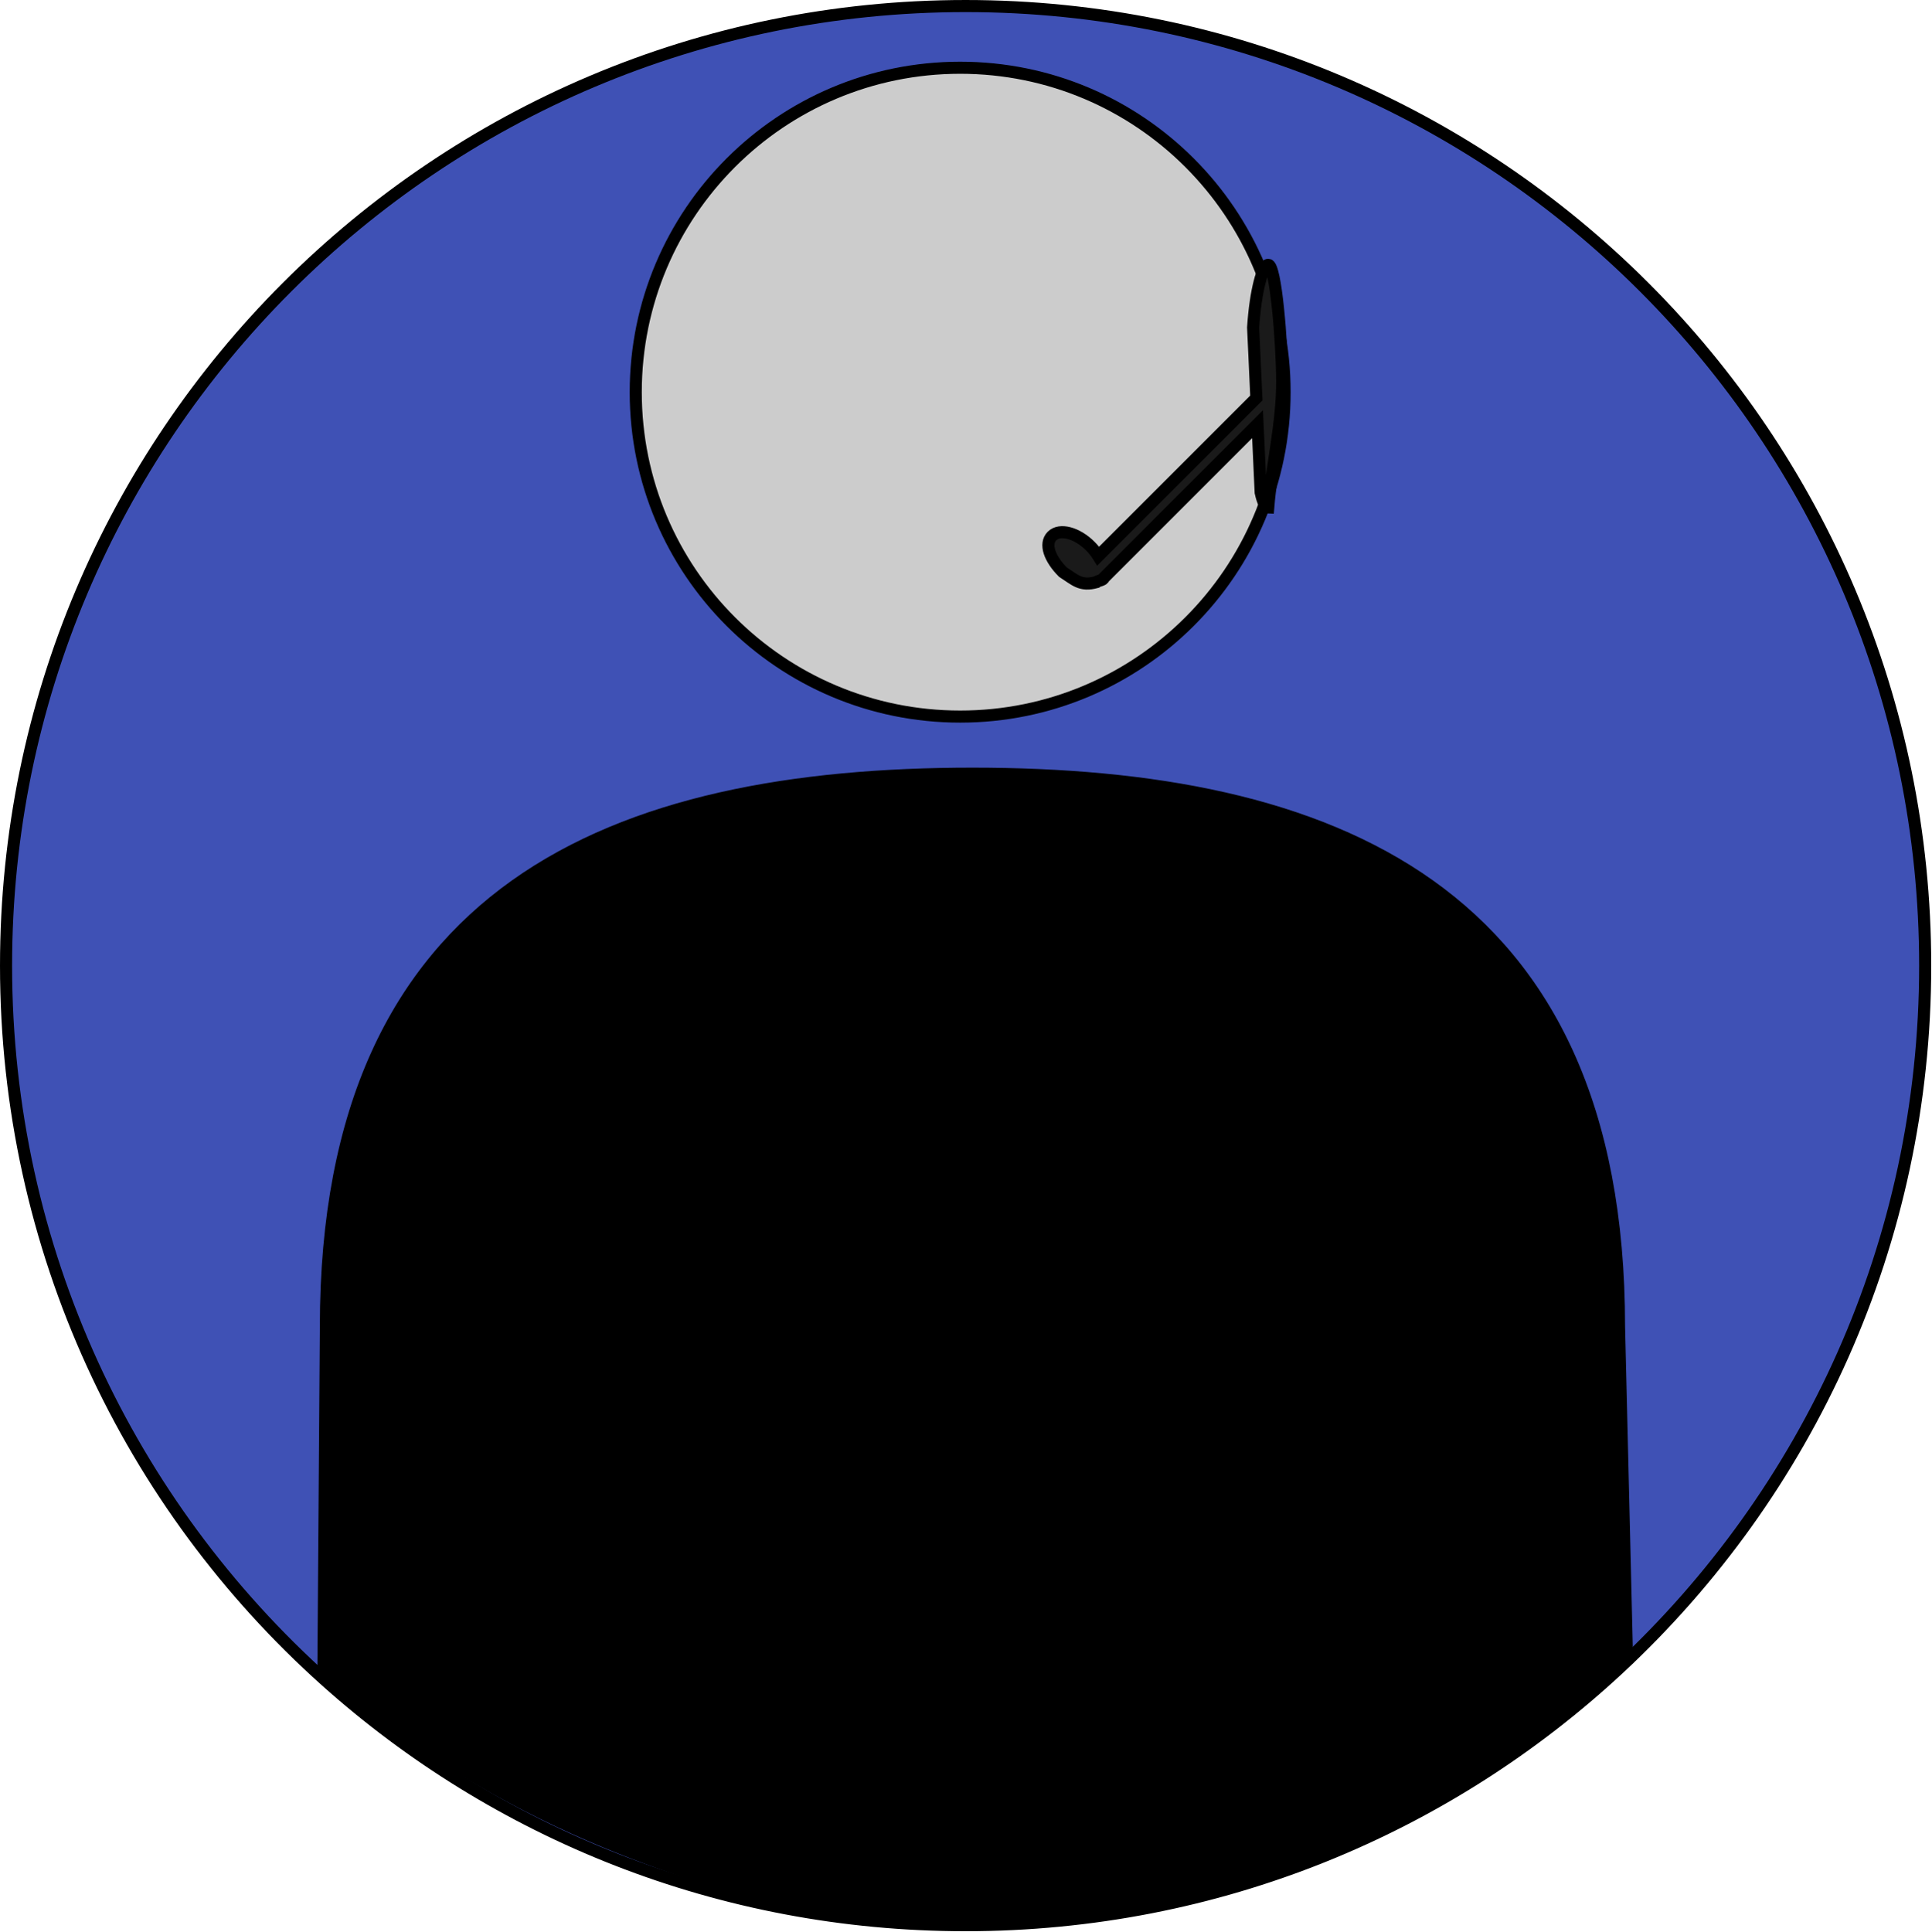
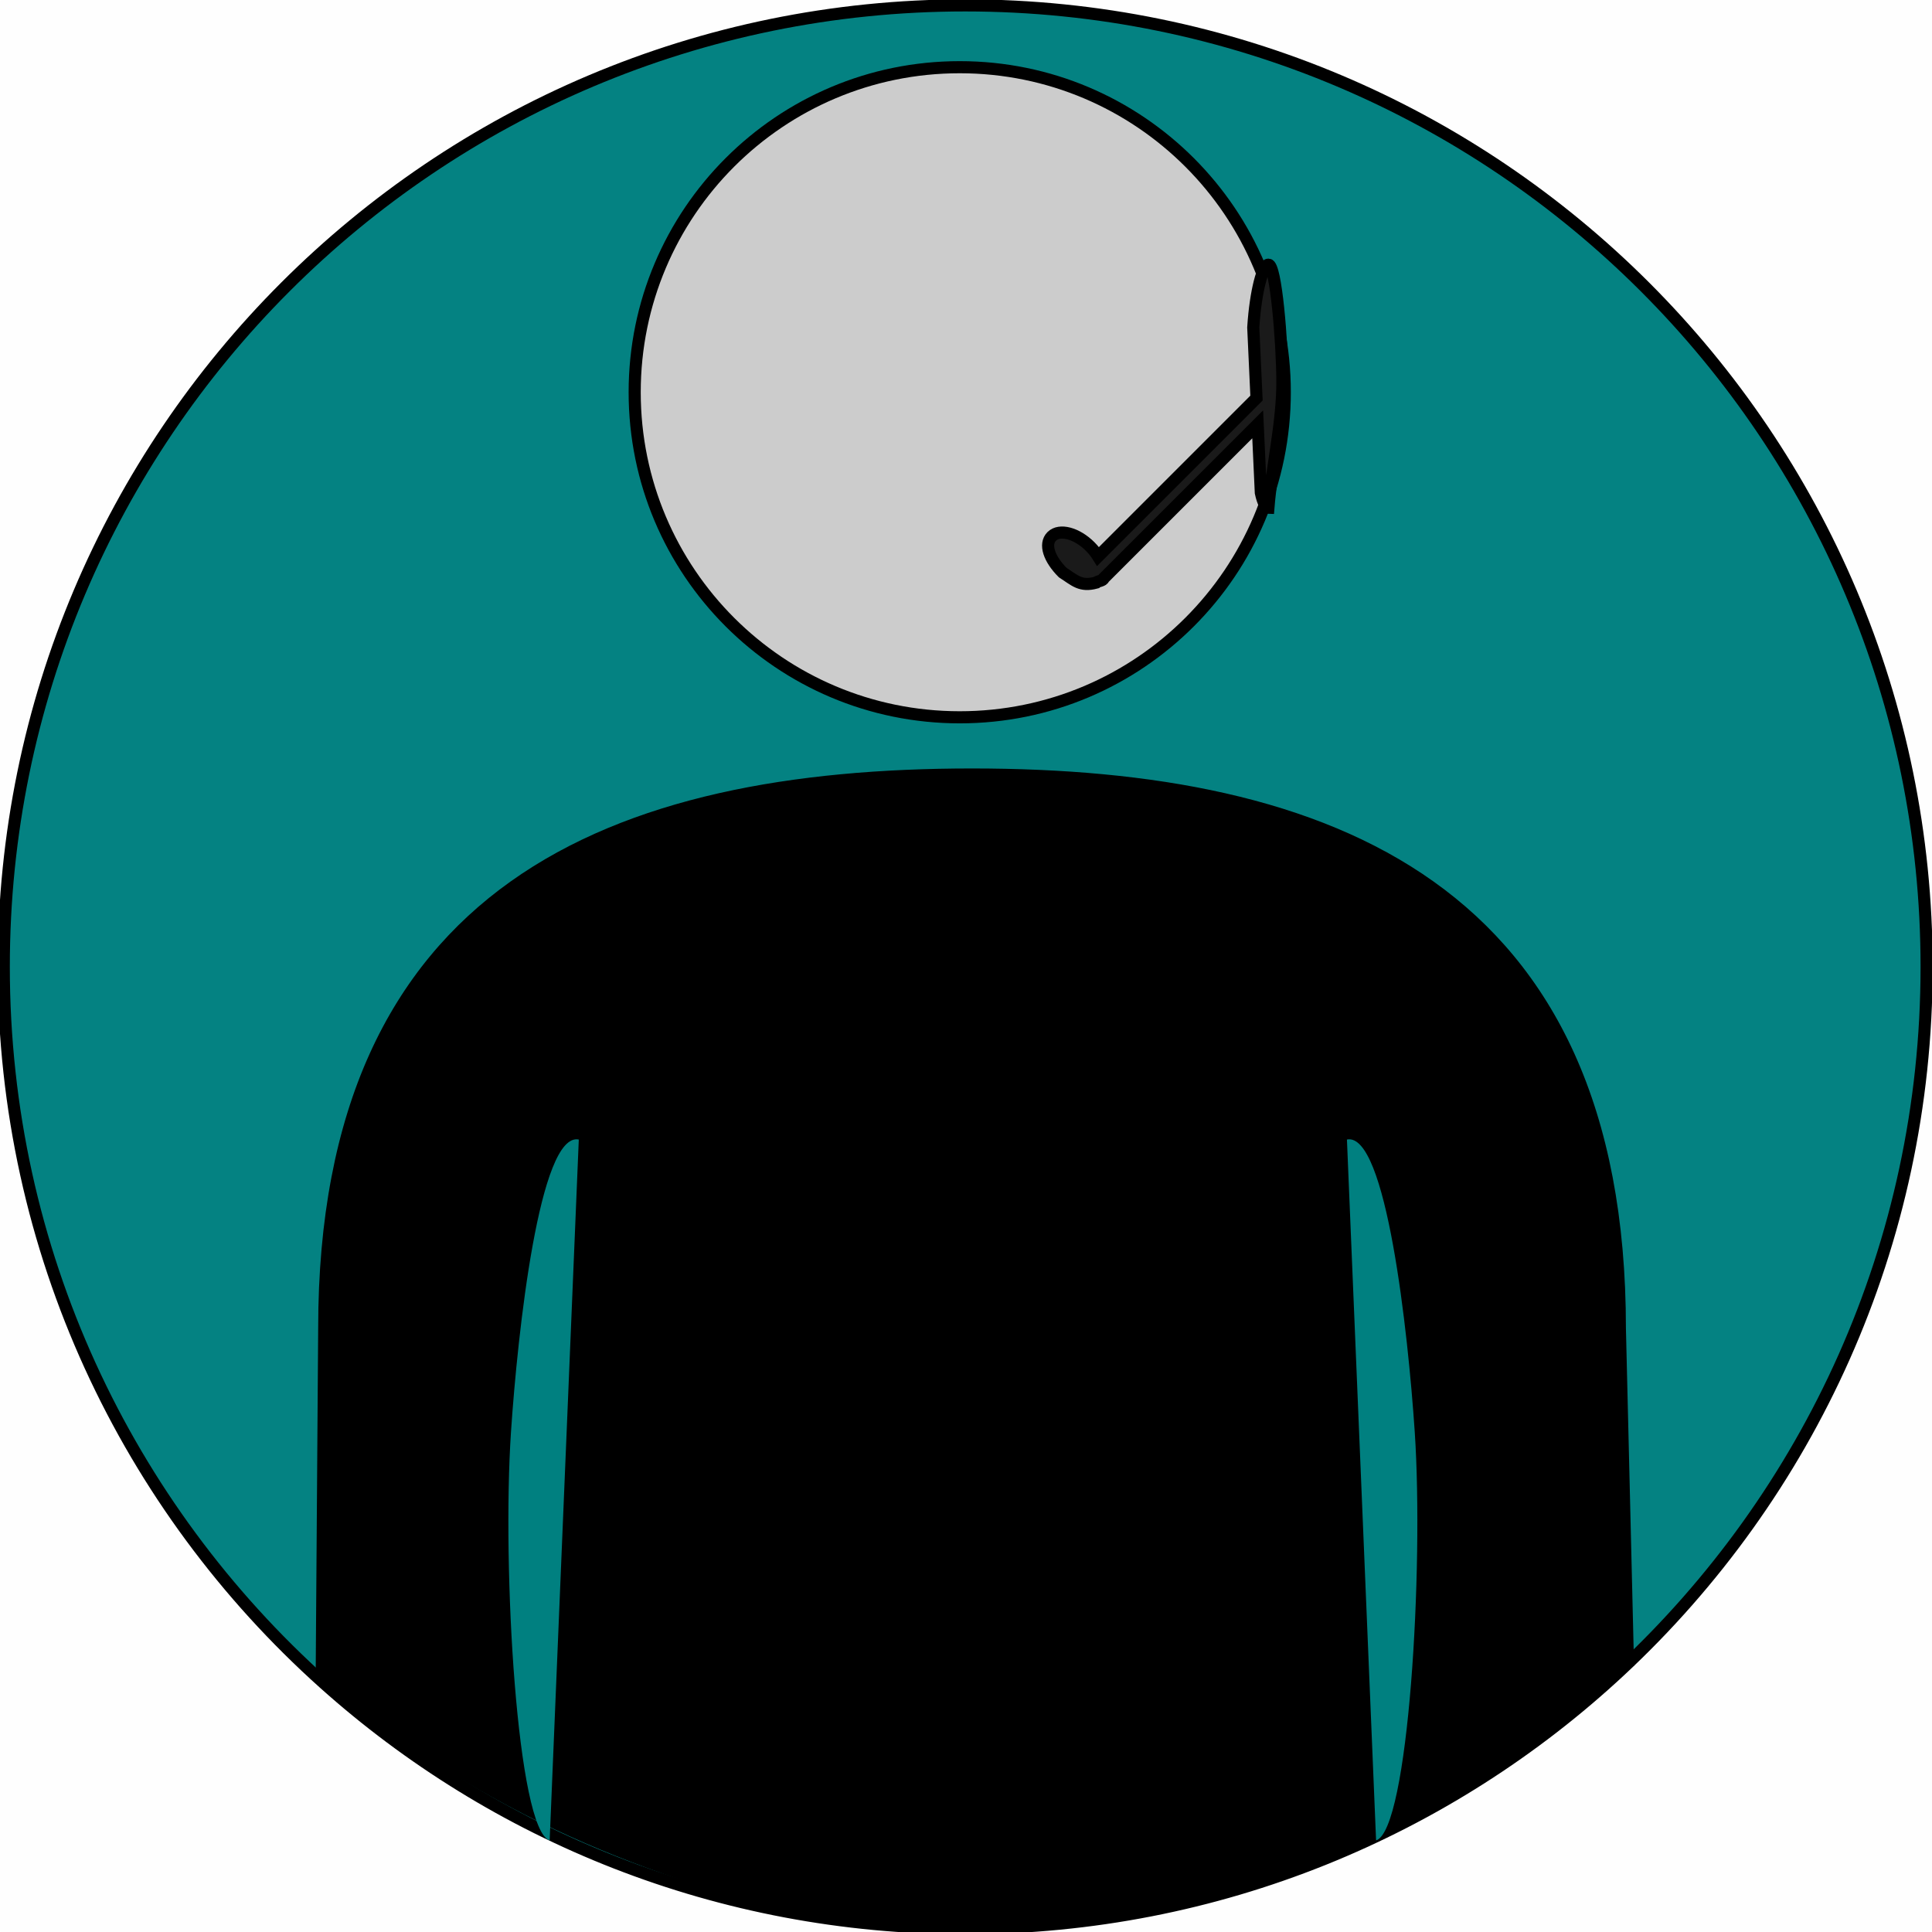
- <svg xmlns="http://www.w3.org/2000/svg" width="159.75mm" height="159.75mm" viewBox="0 0 159.75 159.75" version="1.1" id="svg8">
+ <svg xmlns="http://www.w3.org/2000/svg" width="159.506mm" height="159.506mm" viewBox="0 0 159.506 159.506" version="1.1" id="svg8">
  <defs id="defs2" />
-   <g id="layer1" transform="translate(-20.66667,-47.41387)">
-     <path style="opacity:1;fill:#3f51b5;fill-opacity:1;fill-rule:nonzero;stroke:#000000;stroke-width:1;stroke-miterlimit:4;stroke-dasharray:none;stroke-dashoffset:0;stroke-opacity:1" d="m 100.542,47.914 c -43.838,0 -79.375,35.537 -79.375,79.375 0,23.498 10.211,44.612 26.438,59.145 14.045,12.58 32.598,20.23 52.937,20.23 20.891,0 39.896,-8.07 54.069,-21.264 15.568,-14.492 25.306,-35.164 25.306,-58.111 0,-43.838 -35.537,-79.375 -79.375,-79.375 z" id="path897" />
+   <g id="layer1" transform="translate(-20.85565,-47.46893)">
+     <rect style="opacity:1;fill:#006161;fill-opacity:0.005;fill-rule:nonzero;stroke:none;stroke-width:0.996;stroke-miterlimit:4;stroke-dasharray:none;stroke-dashoffset:0;stroke-opacity:0" id="rect861" width="159.506" height="159.506" x="20.856" y="47.469" ry="0.189" />
+     <path style="opacity:1;fill:#008080;fill-opacity:0.981;fill-rule:nonzero;stroke:#000000;stroke-width:1;stroke-miterlimit:4;stroke-dasharray:none;stroke-dashoffset:0;stroke-opacity:1" d="m 100.542,47.914 c -43.838,0 -79.375,35.537 -79.375,79.375 0,23.498 10.211,44.612 26.438,59.145 14.045,12.58 32.598,20.23 52.937,20.23 20.891,0 39.896,-8.07 54.069,-21.264 15.568,-14.492 25.306,-35.164 25.306,-58.111 0,-43.838 -35.537,-79.375 -79.375,-79.375 z" id="path897" />
    <path style="opacity:1;fill:none;fill-opacity:1;fill-rule:nonzero;stroke:#000000;stroke-width:1;stroke-miterlimit:4;stroke-dasharray:none;stroke-dashoffset:0;stroke-opacity:1" d="m 155.263,185.011 -0.671,-27.863 c -1.3e-4,-36.322 -23.945,-45.735 -53.484,-45.735 -29.538,5e-5 -53.483,9.412 -53.484,45.735 l -0.209,29.087" id="path815" />
    <circle style="opacity:1;fill:#cccccc;fill-opacity:1;fill-rule:nonzero;stroke:#000000;stroke-width:1;stroke-miterlimit:4;stroke-dasharray:none;stroke-dashoffset:0;stroke-opacity:1" id="path836" cx="100.091" cy="79.853" r="26.836" />
    <path style="opacity:1;fill:#1a1a1a;fill-opacity:1;fill-rule:nonzero;stroke:#000000;stroke-width:1;stroke-miterlimit:4;stroke-dasharray:none;stroke-dashoffset:0;stroke-opacity:1" d="m 125.574,69.318 c -0.437,-7.94e-4 -1.051,2.102 -1.249,5.186 l 0.267,5.83 -13.077,13.077 c -0.18,-0.29 -0.403,-0.569 -0.656,-0.822 -1.107,-1.107 -2.526,-1.481 -3.171,-0.837 -0.645,0.644 -0.203,1.88 0.903,2.987 1.007,0.645 1.46,1.186 2.762,0.832 0.142,-0.143 0.581,-0.14 0.627,-0.361 l 12.711,-12.71 0.259,5.652 c 0.165,0.782 0.422,1.252 0.624,1.252 0.264,-3.32 1.173,-6.975 1.155,-10.494 -0.016,-3.22 -0.532,-9.591 -1.155,-9.592 z" id="path880" />
    <path style="opacity:1;fill:#000000;fill-opacity:1;fill-rule:nonzero;stroke:none;stroke-width:1.655;stroke-miterlimit:4;stroke-dasharray:none;stroke-dashoffset:0;stroke-opacity:1" d="m 47.416,153.276 v 33.024 c 15.948,12.756 28.299,16.225 41.651,19.968 h 20.312 c 17.216,-2.565 34.784,-9.332 46.134,-22.008 l -1.285,-36.411 C 150.653,123.843 134.19,114.251 111.518,111.602 H 90.137 c -28.808,3.675 -41.33,18.771 -42.72,41.673 z" id="rect903" />
+     <path style="fill:#008080;fill-opacity:1;stroke:none;stroke-width:0.265px;stroke-linecap:butt;stroke-linejoin:miter;stroke-opacity:1" d="m 66.236,199.413 c -2.685,-0.843 -3.946,-22.459 -3.193,-33.726 0.551,-8.241 2.356,-24.805 5.598,-24.137" id="path817" />
+     <path style="fill:#008080;fill-opacity:1;stroke:none;stroke-width:0.265px;stroke-linecap:butt;stroke-linejoin:miter;stroke-opacity:1" d="m 134.465,199.413 c 2.685,-0.843 3.946,-22.459 3.192,-33.726 -0.551,-8.241 -2.356,-24.805 -5.598,-24.137" id="path817-2" />
+     <rect ry="0.189" y="47.469" x="20.856" height="159.506" width="159.506" id="rect863" style="opacity:1;fill:#802f00;fill-opacity:0;fill-rule:nonzero;stroke:none;stroke-width:0.996;stroke-miterlimit:4;stroke-dasharray:none;stroke-dashoffset:0;stroke-opacity:0" />
  </g>
</svg>
